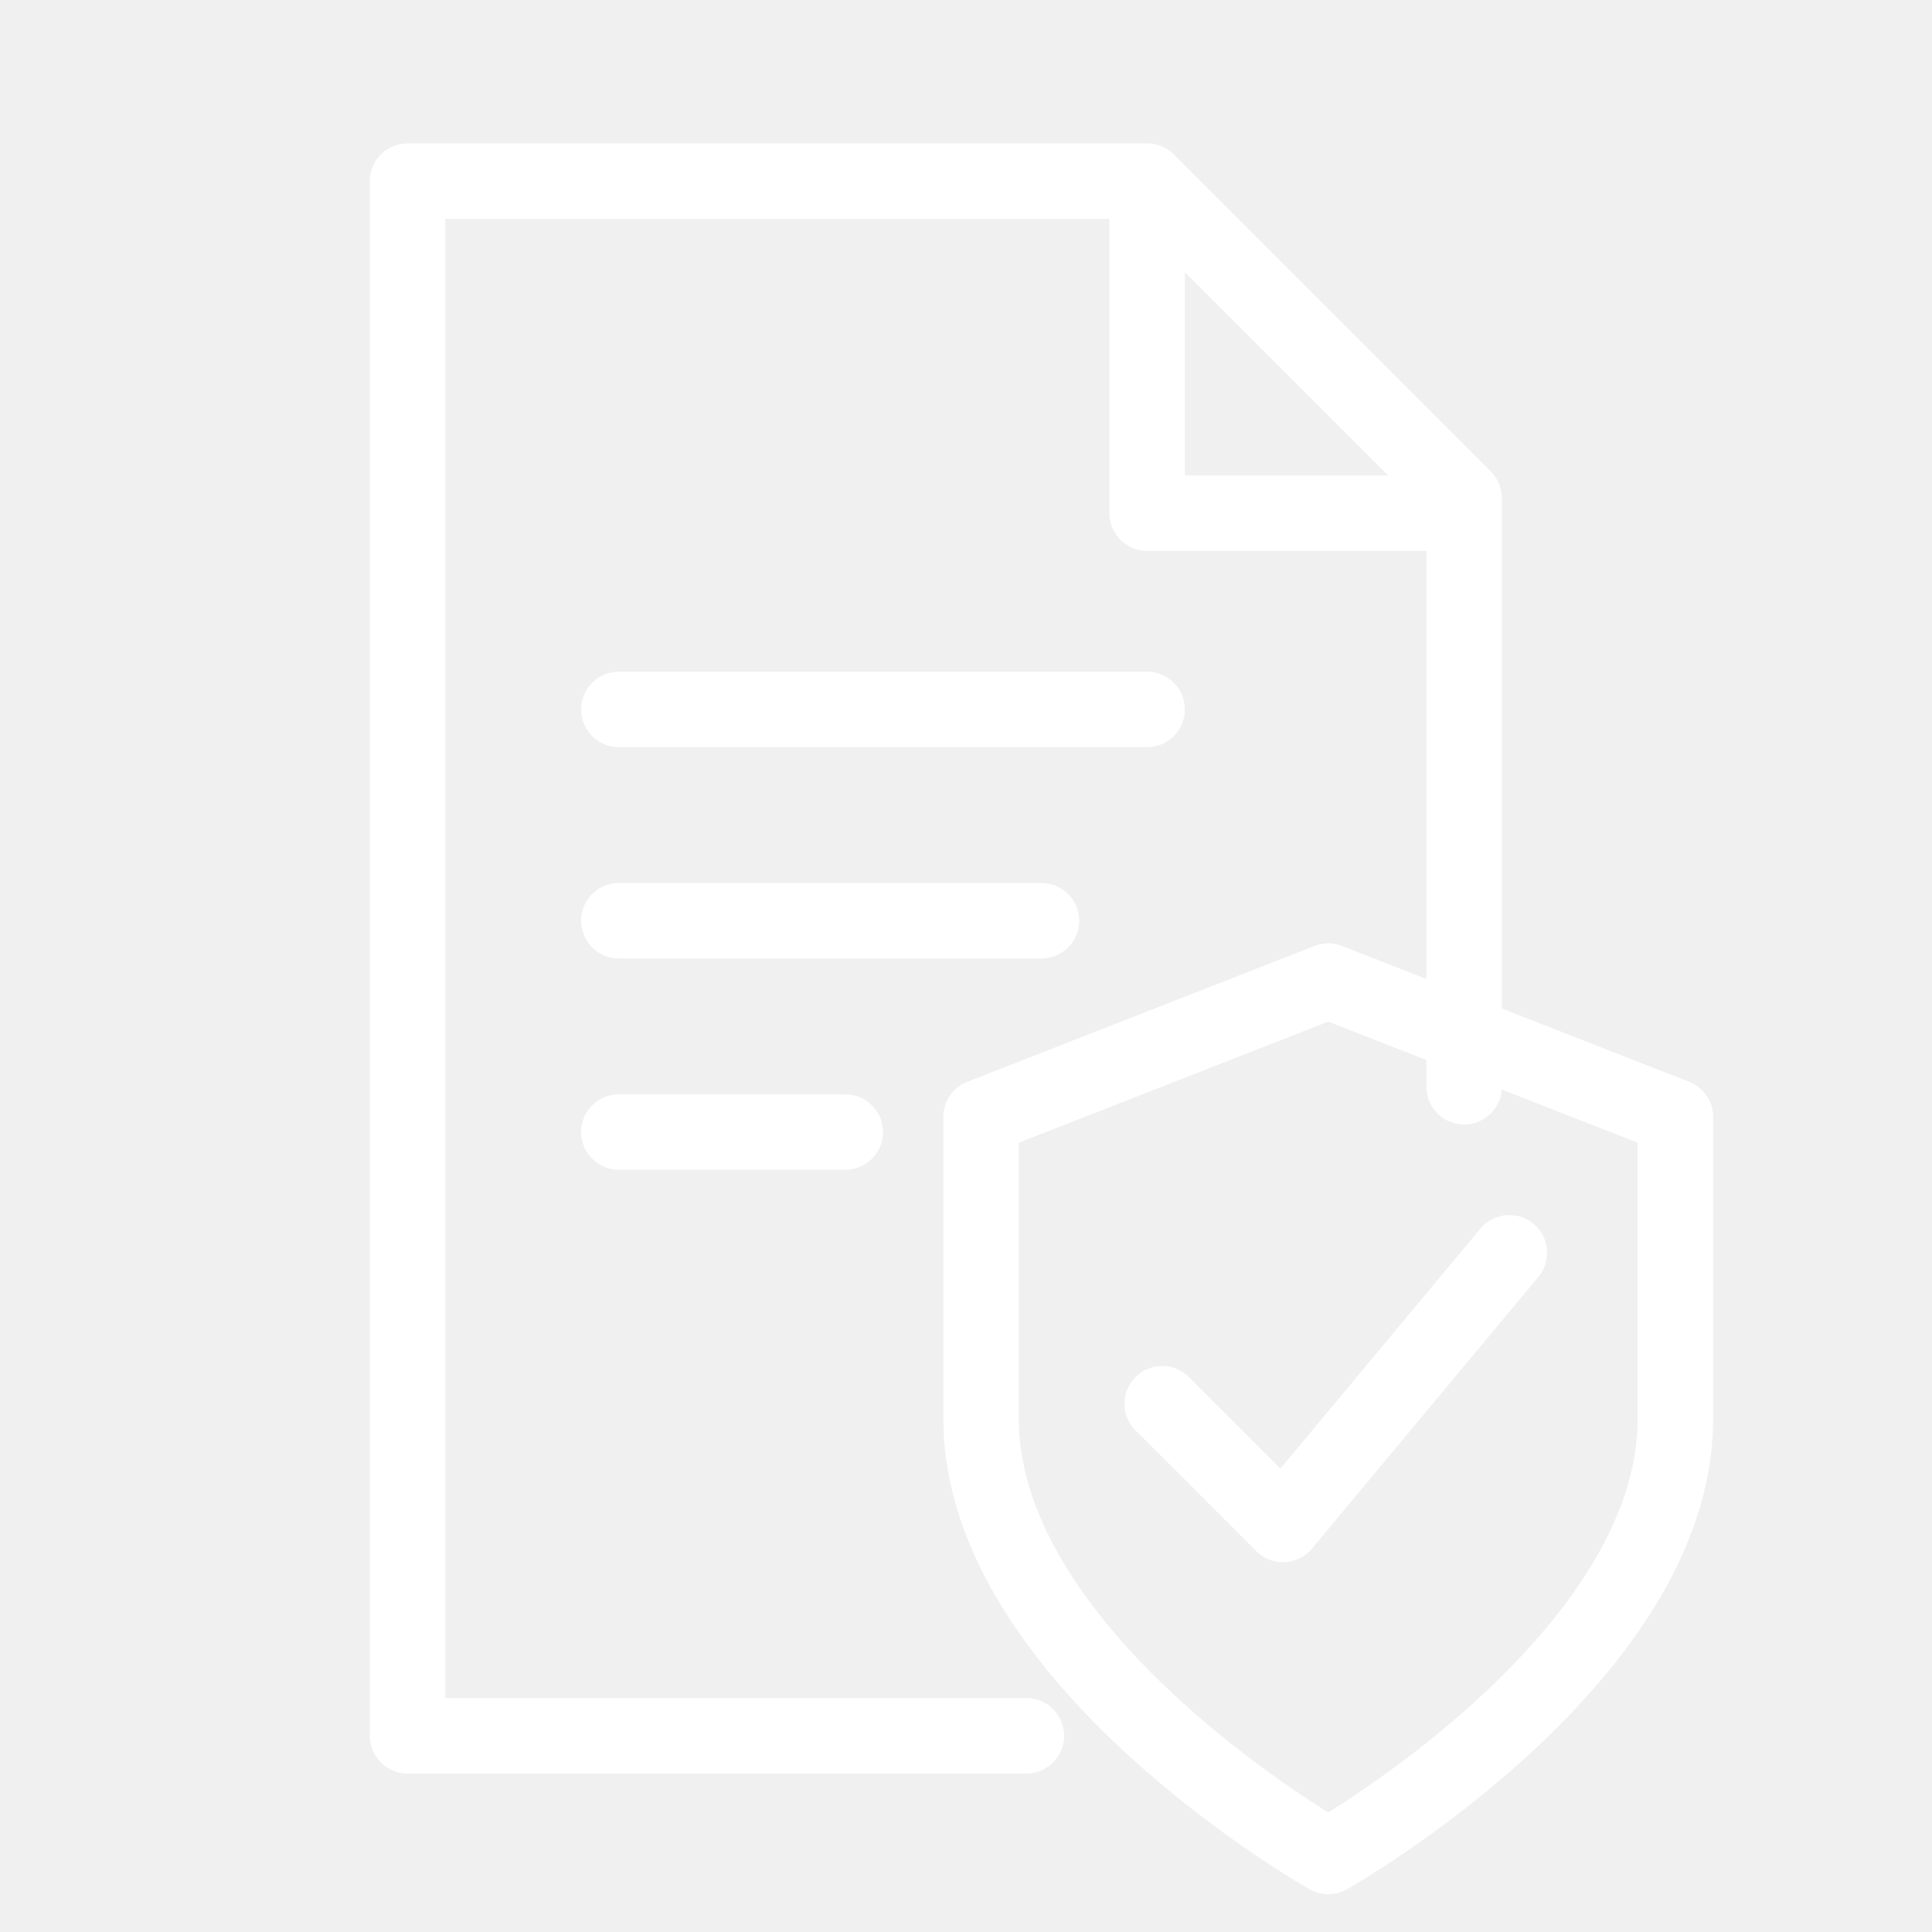
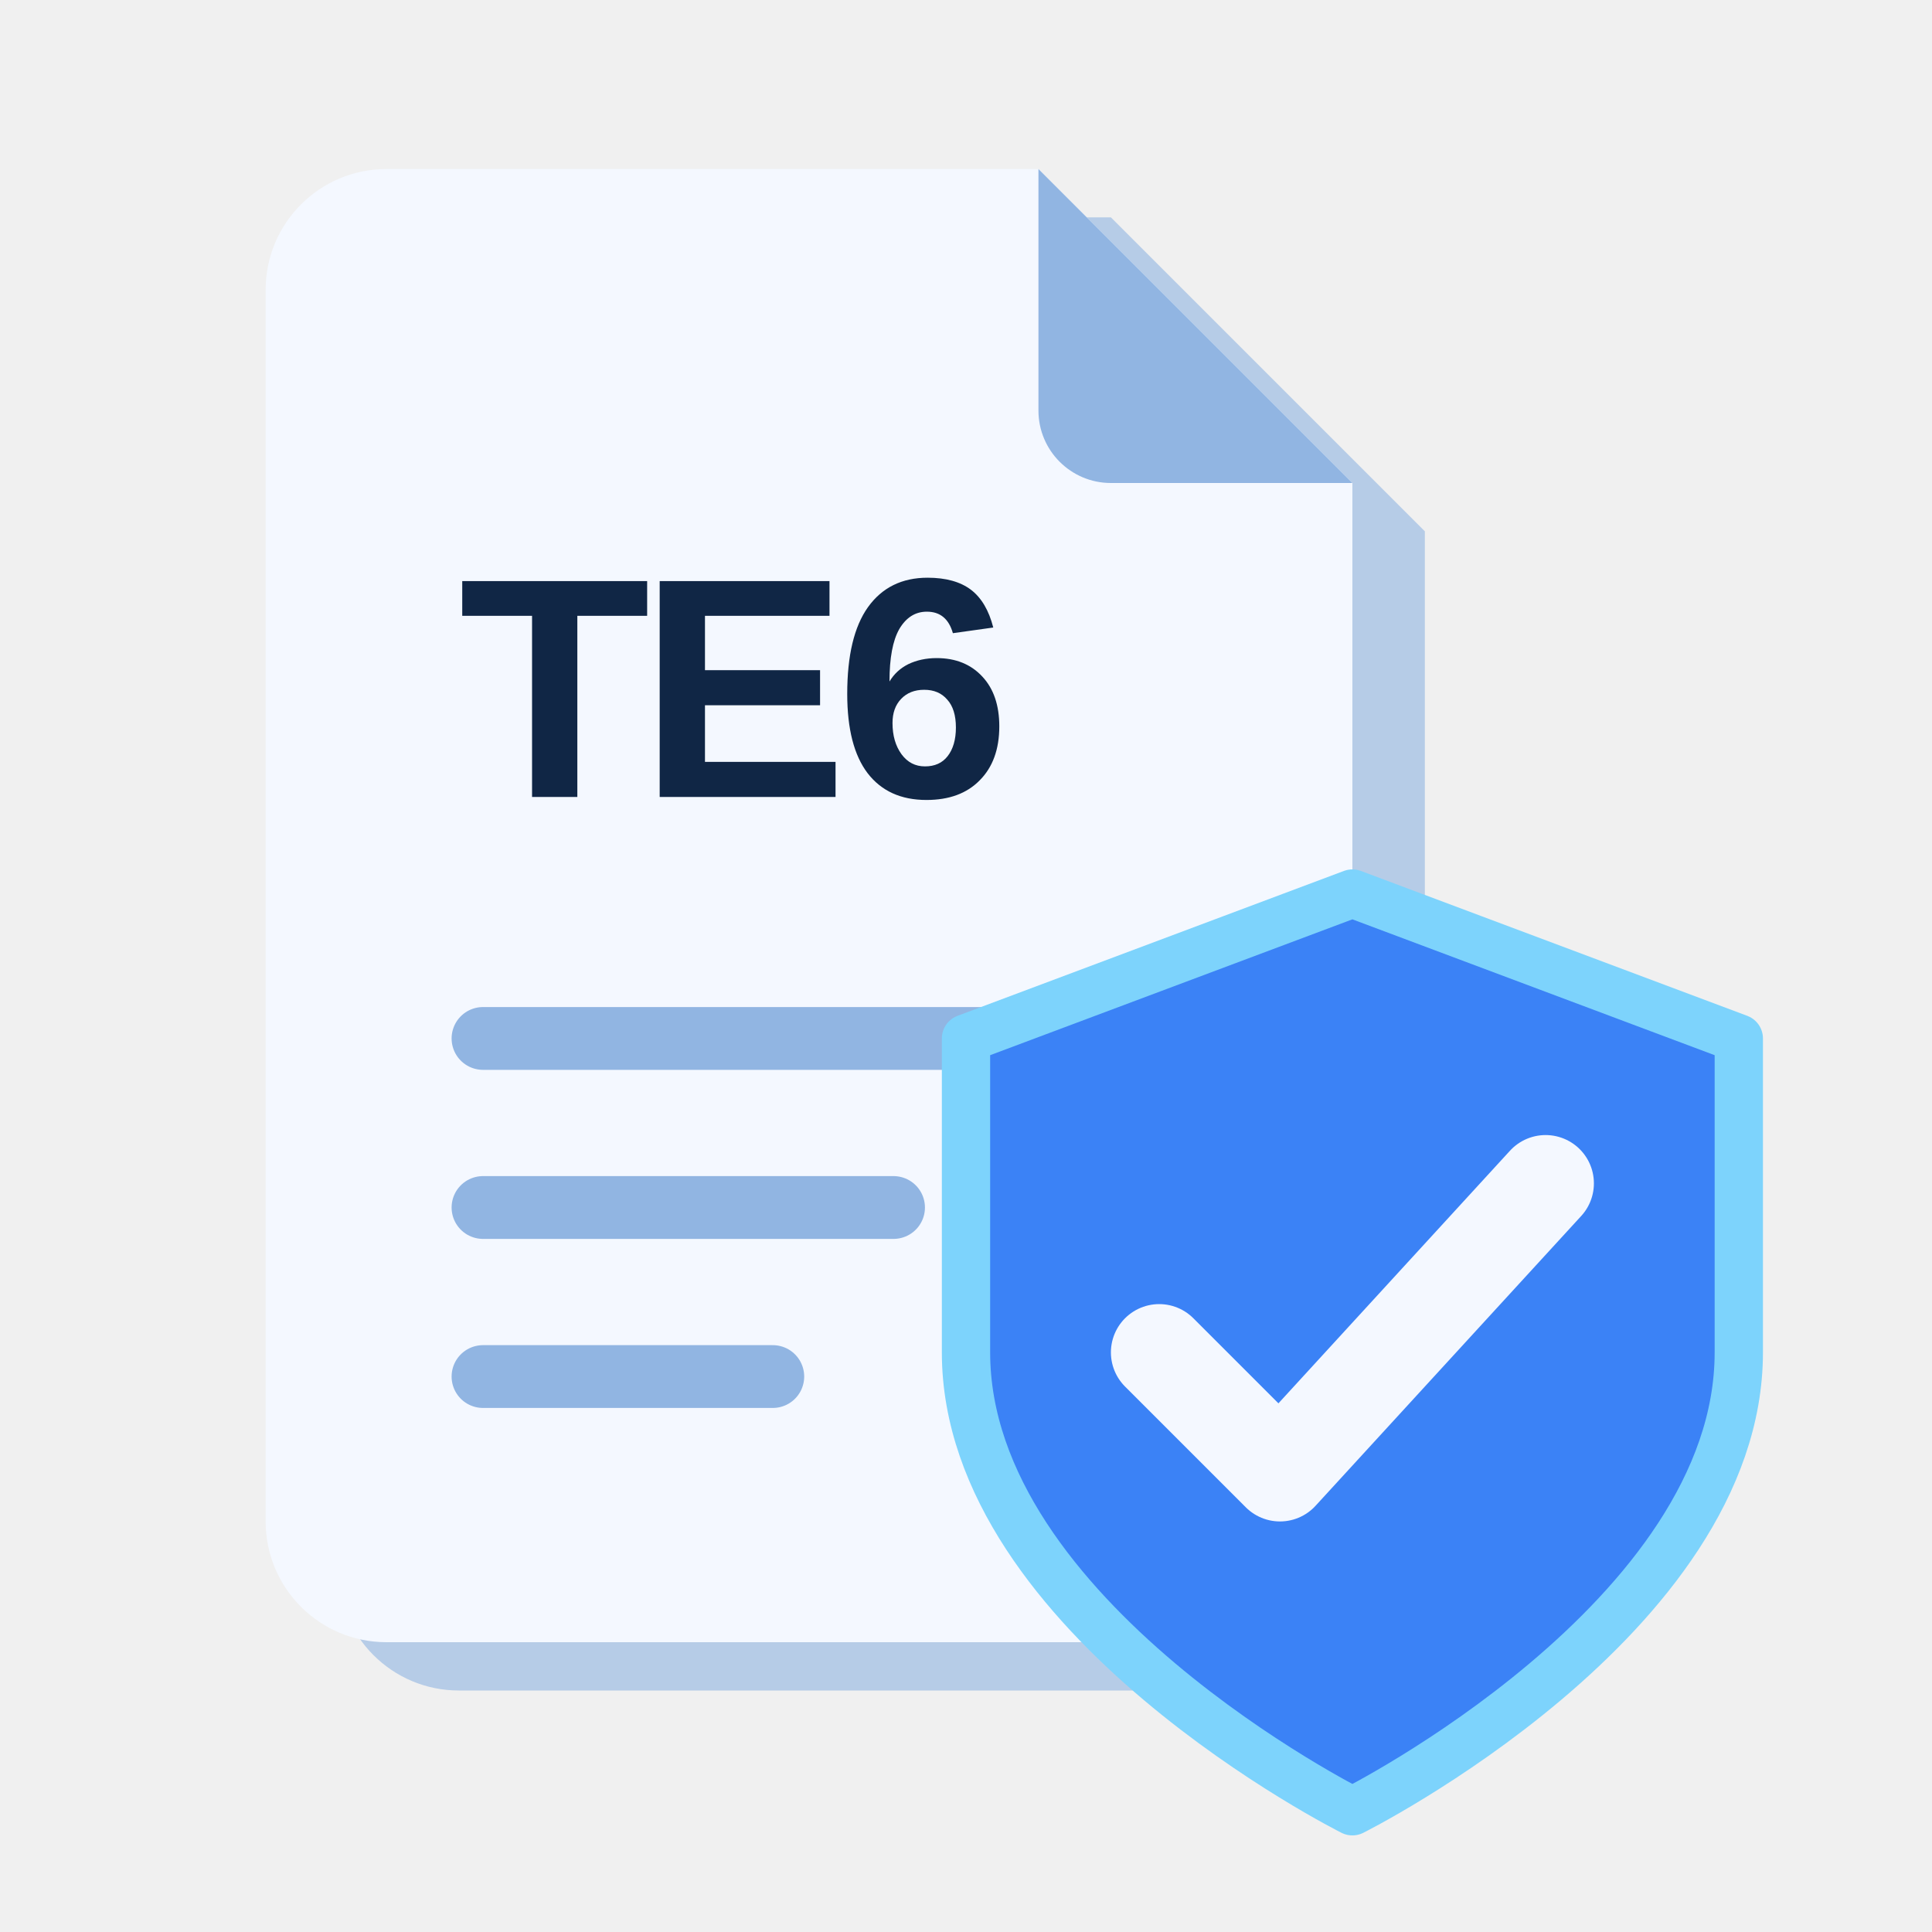
- <svg xmlns="http://www.w3.org/2000/svg" viewBox="0 0 128 128" fill="none" stroke="white" stroke-width="5" stroke-linecap="round" stroke-linejoin="round">
-   <path d="M27 12h49l21 21v39M76 12v22h21M27 12v103h41M41 47h35M41 61h28M41 75h15" />
-   <path d="m88 65 23 9v20c0 16-23 29-23 29S65 110 65 94V74Z" />
-   <path d="m77 93 8 8 15-18" />
+ <svg xmlns="http://www.w3.org/2000/svg" width="80" height="80" viewBox="0 0 80 80" fill="none" stroke-linecap="round" stroke-linejoin="round">
+   <path d="M19 9h27l13 13v43a5 5 0 0 1-5 5H19a5 5 0 0 1-5-5V14a5 5 0 0 1 5-5Z" fill="#b6cce7" />
+   <path d="M16 7h27l13 13v43a5 5 0 0 1-5 5H16a5 5 0 0 1-5-5V12a5 5 0 0 1 5-5Z" fill="#f4f8ff" />
+   <path d="M43 7v10a3 3 0 0 0 3 3h10Z" fill="#91b5e2" />
+   <text x="19" y="33" fill="#102645" font-family="Arial,sans-serif" font-size="13" font-weight="800" letter-spacing="-.5">TE6</text>
+   <path d="M20 43h23M20 50h17M20 57h12" stroke="#91b5e2" stroke-width="2.6" />
+   <path d="m56 37 16 6v13c0 11-16 19-16 19s-16-8-16-19V43Z" fill="#3b82f6" stroke="#7dd3fc" stroke-width="2" />
+   <path d="m48 56 5 5 11-12" stroke="#f4f8ff" stroke-width="4" />
</svg>
